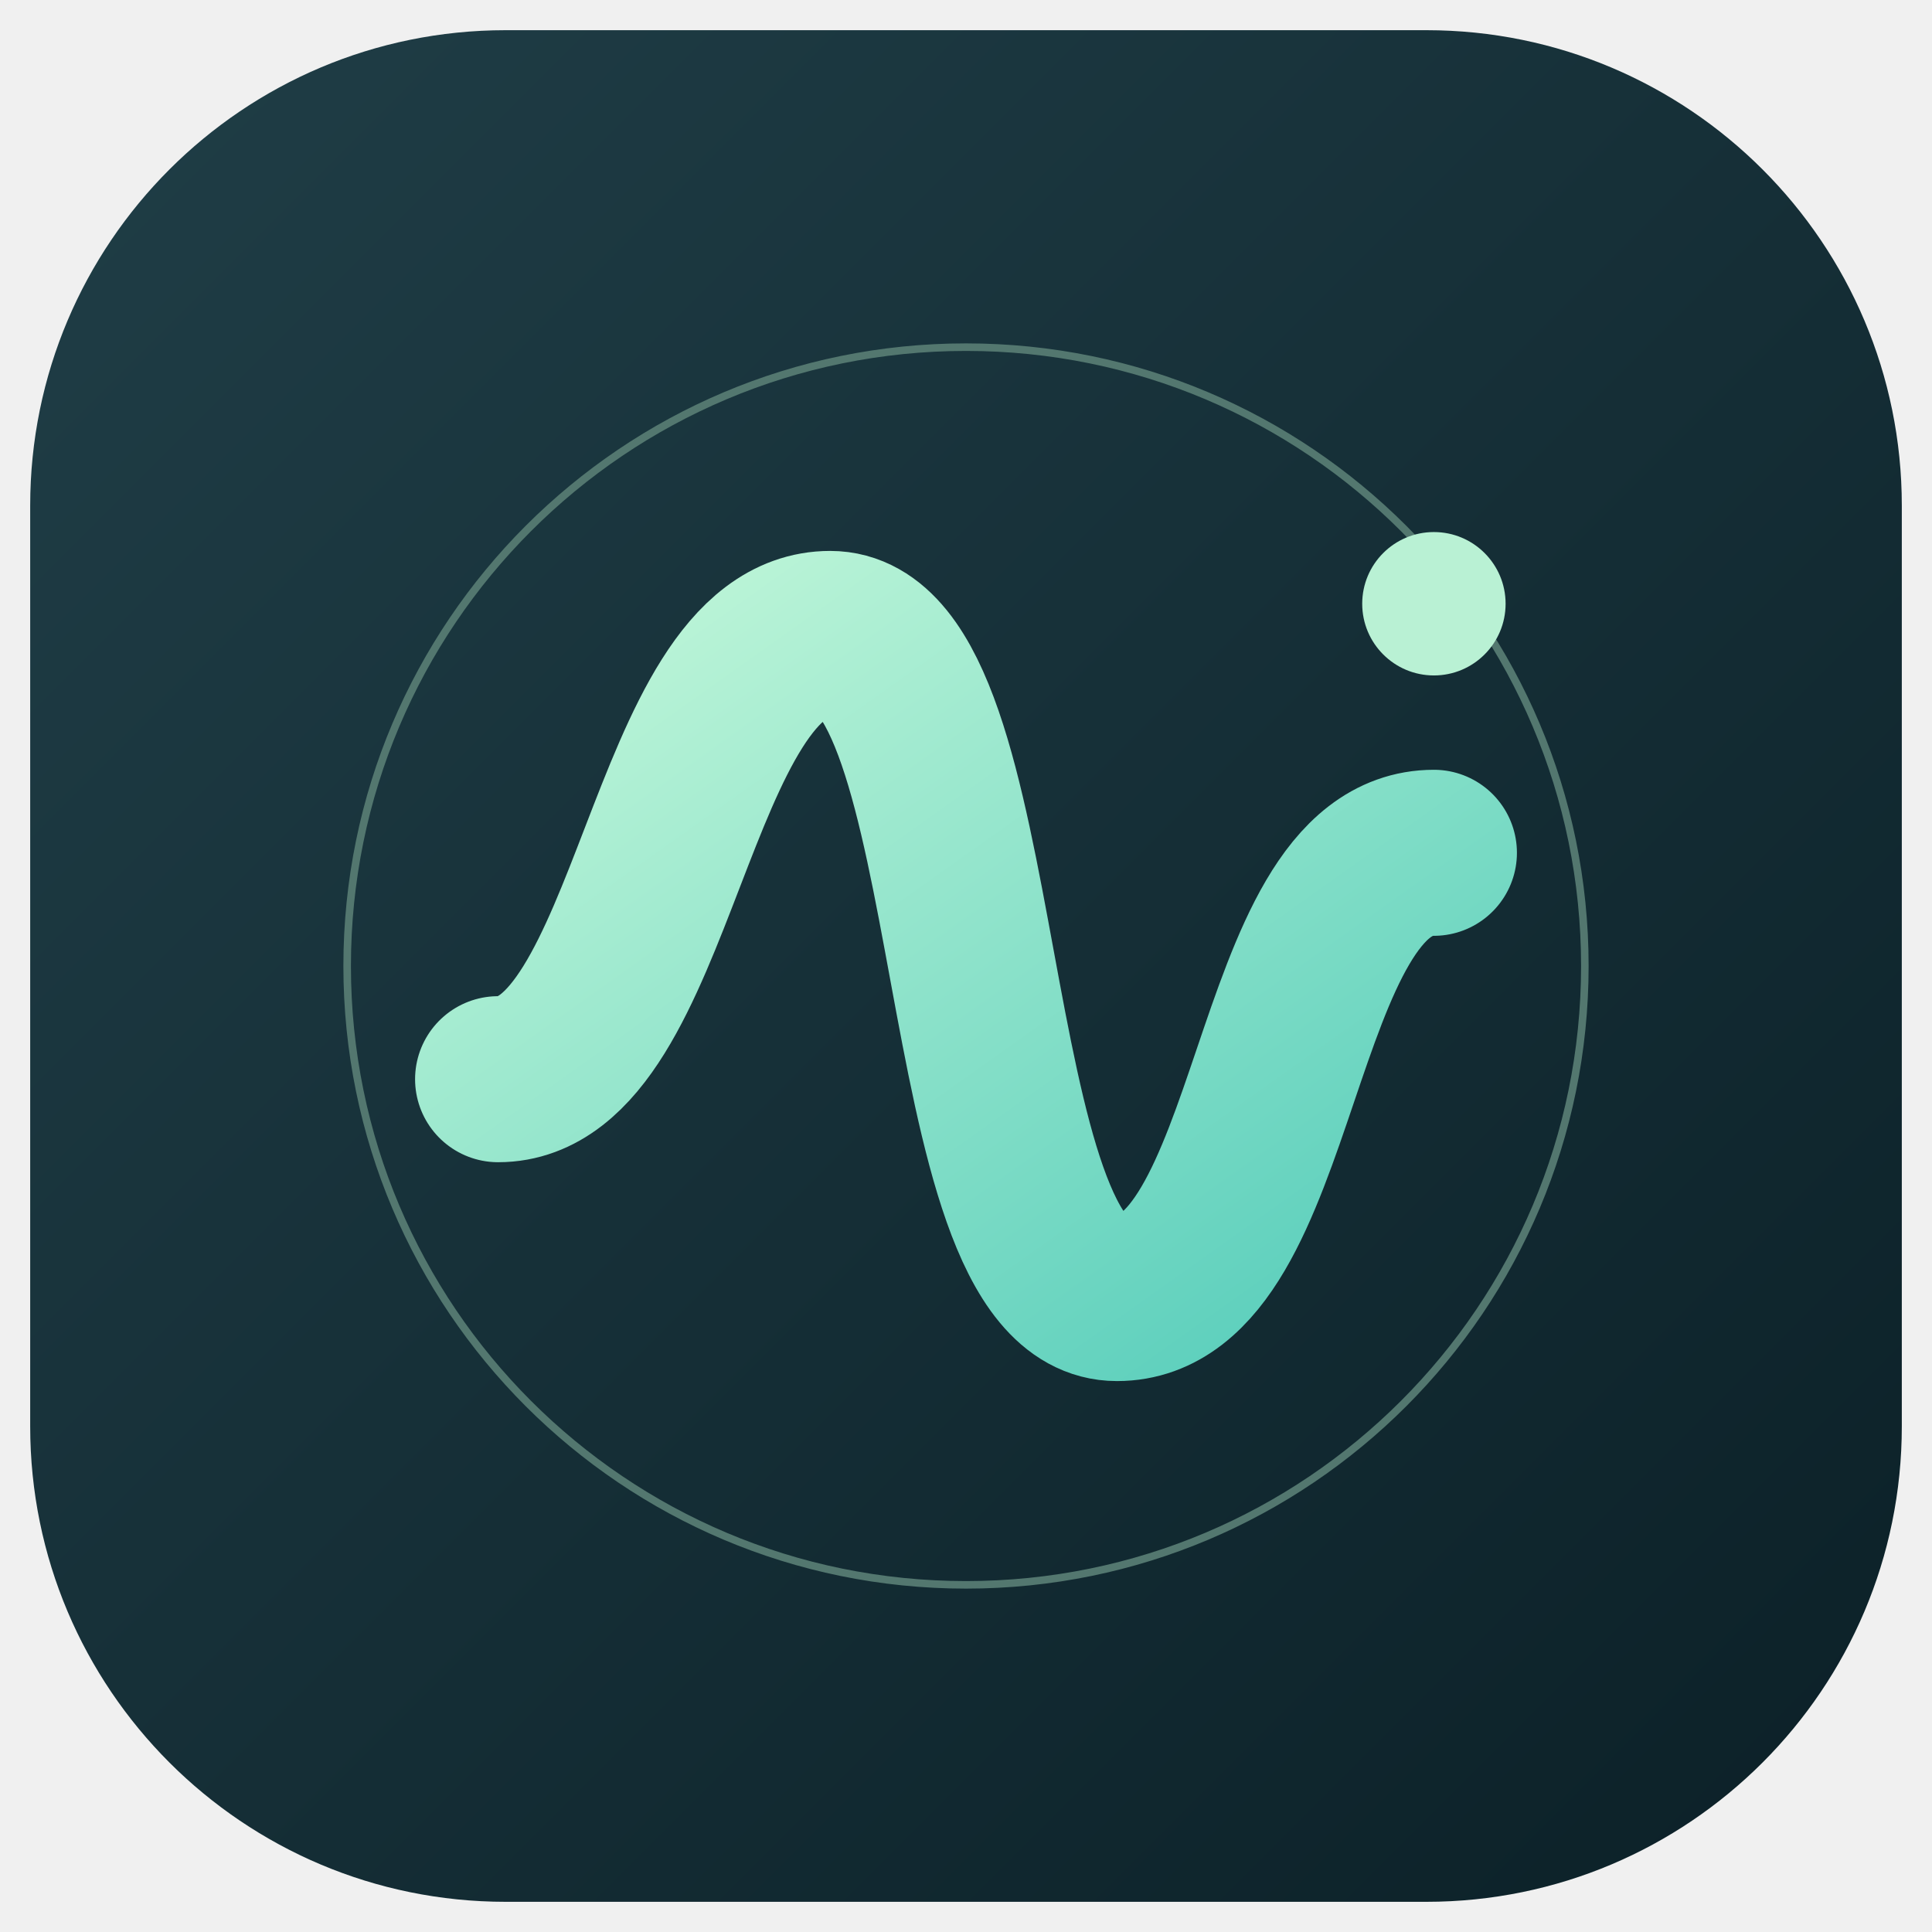
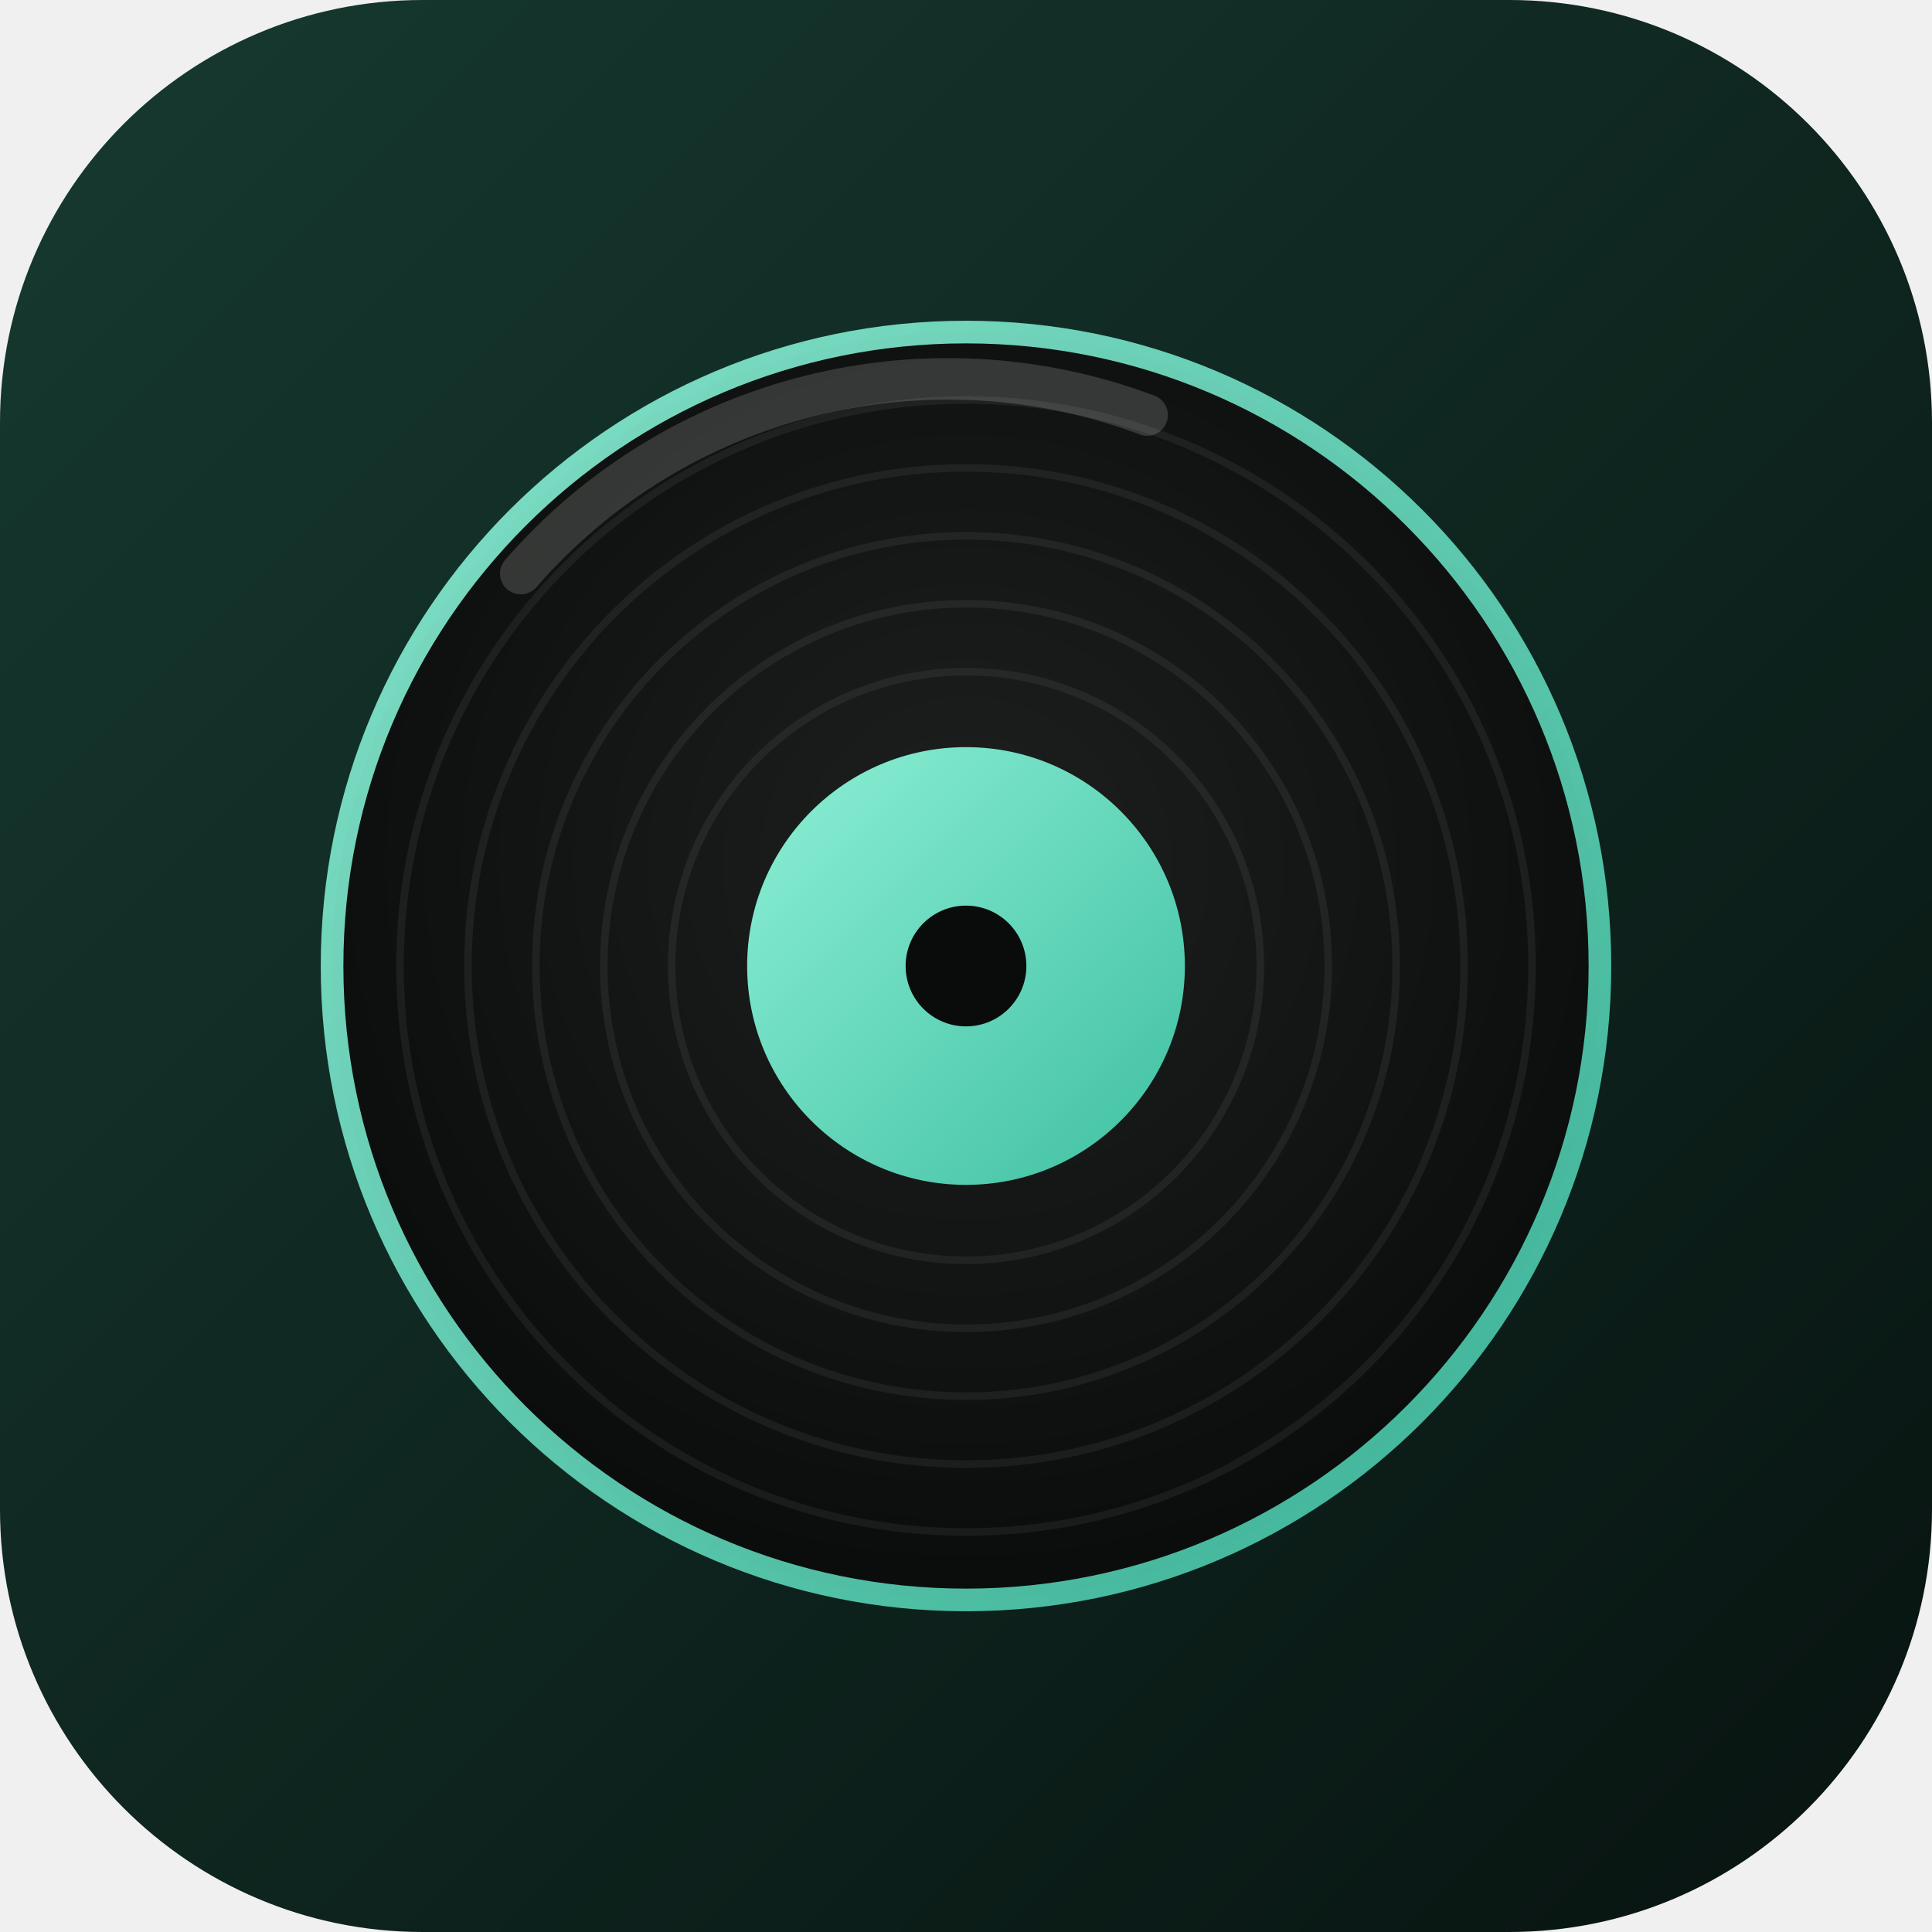
<svg xmlns="http://www.w3.org/2000/svg" width="512" height="512" viewBox="0 0 512 512">
  <defs>
-     <linearGradient id="bg" x2="1" y2="1">
-       <stop stop-color="#203e47" />
-       <stop offset="1" stop-color="#0b2027" />
+     <linearGradient id="bg" x1="0" y1="0" x2="1" y2="1">
+       <stop offset="0" stop-color="#163a30" />
+       <stop offset="1" stop-color="#081310" />
    </linearGradient>
-     <linearGradient id="mint" x2="1" y2="1">
-       <stop stop-color="#c2f7d9" />
-       <stop offset="1" stop-color="#57cdbb" />
+     <radialGradient id="disc" cx="0.5" cy="0.42" r="0.62">
+       <stop offset="0" stop-color="#1d201e" />
+       <stop offset="1" stop-color="#090b0a" />
+     </radialGradient>
+     <linearGradient id="mint" x1="0" y1="0" x2="1" y2="1">
+       <stop offset="0" stop-color="#8df0d6" />
+       <stop offset="1" stop-color="#3fbfa1" />
    </linearGradient>
  </defs>
-   <rect x="8" y="8" width="496" height="496" rx="126" fill="url(#bg)" />
-   <circle cx="256" cy="256" r="164" fill="none" stroke="#53776f" stroke-width="2" />
-   <path d="M132 286c42 0 45-118 88-118s32 176 76 176 40-118 84-118" fill="none" stroke="url(#mint)" stroke-width="44" stroke-linecap="round" />
-   <circle cx="380" cy="160" r="19" fill="#b9f1d4" />
+   <rect x="0" y="0" width="512" height="512" rx="112" fill="url(#bg)" />
+   <circle cx="256" cy="256" r="168" fill="url(#disc)" />
+   <g stroke="#ffffff" stroke-opacity="0.06" fill="none" stroke-width="2">
+     <circle cx="256" cy="256" r="150" />
+     <circle cx="256" cy="256" r="132" />
+     <circle cx="256" cy="256" r="114" />
+     <circle cx="256" cy="256" r="96" />
+     <circle cx="256" cy="256" r="78" />
+   </g>
+   <circle cx="256" cy="256" r="168" fill="none" stroke="url(#mint)" stroke-width="6" stroke-opacity="0.92" />
+   <circle cx="256" cy="256" r="58" fill="url(#mint)" />
+   <circle cx="256" cy="256" r="16" fill="#0a0c0b" />
+   <path d="M138 152 A150 150 0 0 1 304 110" fill="none" stroke="#ffffff" stroke-opacity="0.16" stroke-width="11" stroke-linecap="round" />
</svg>
